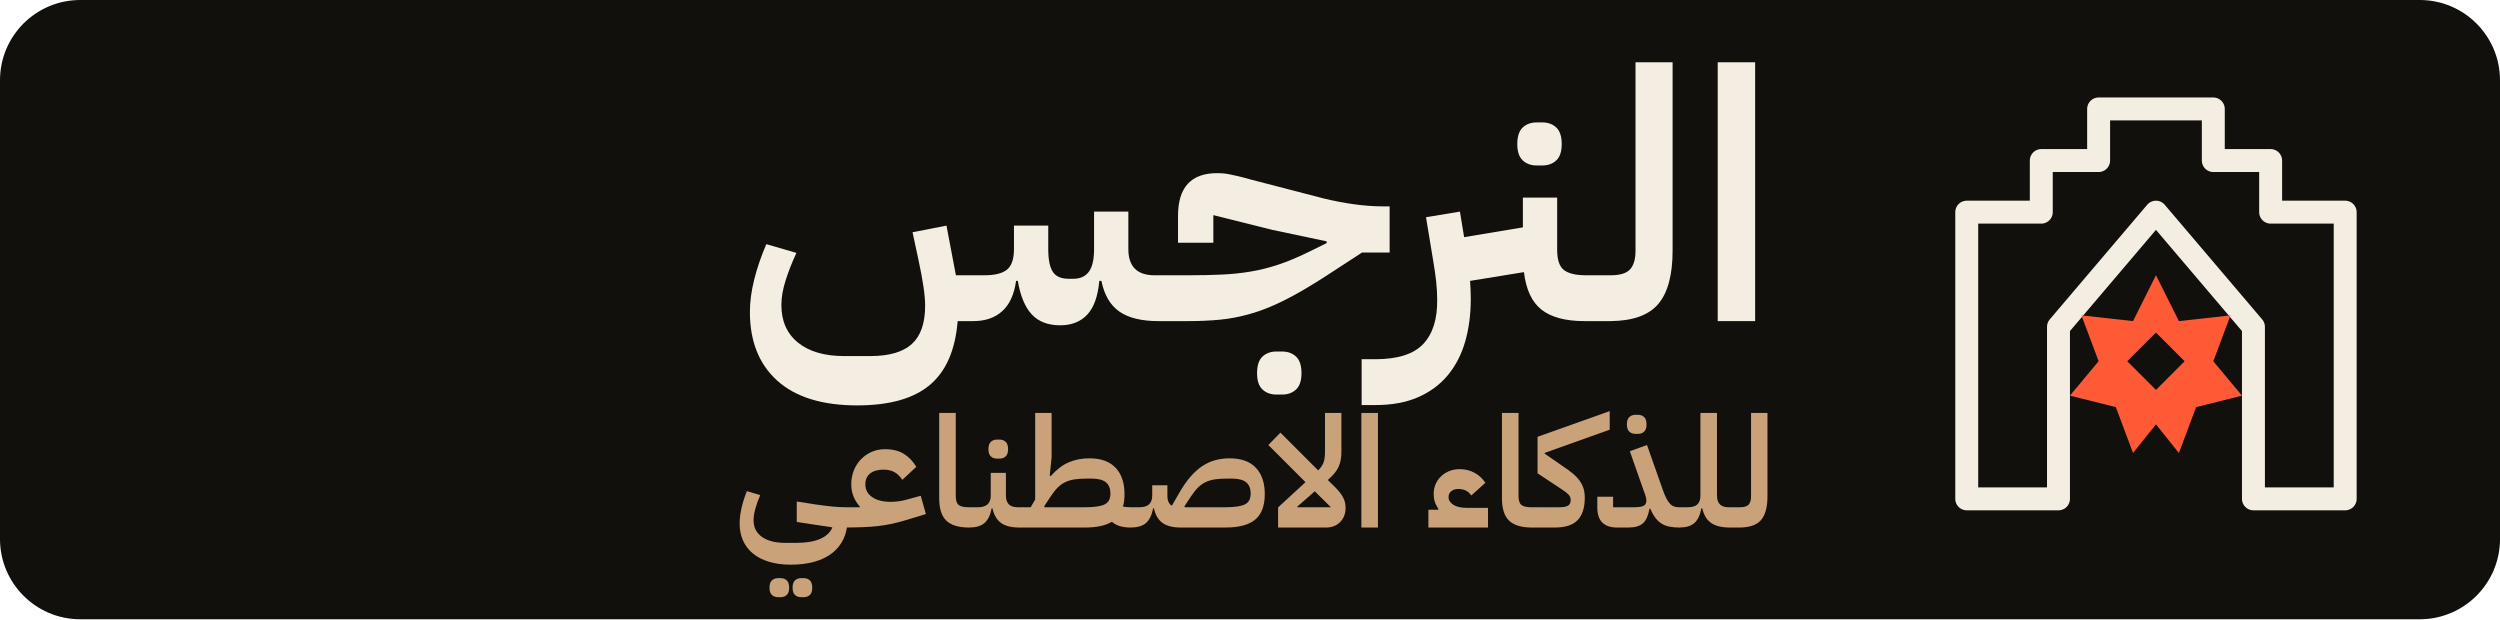
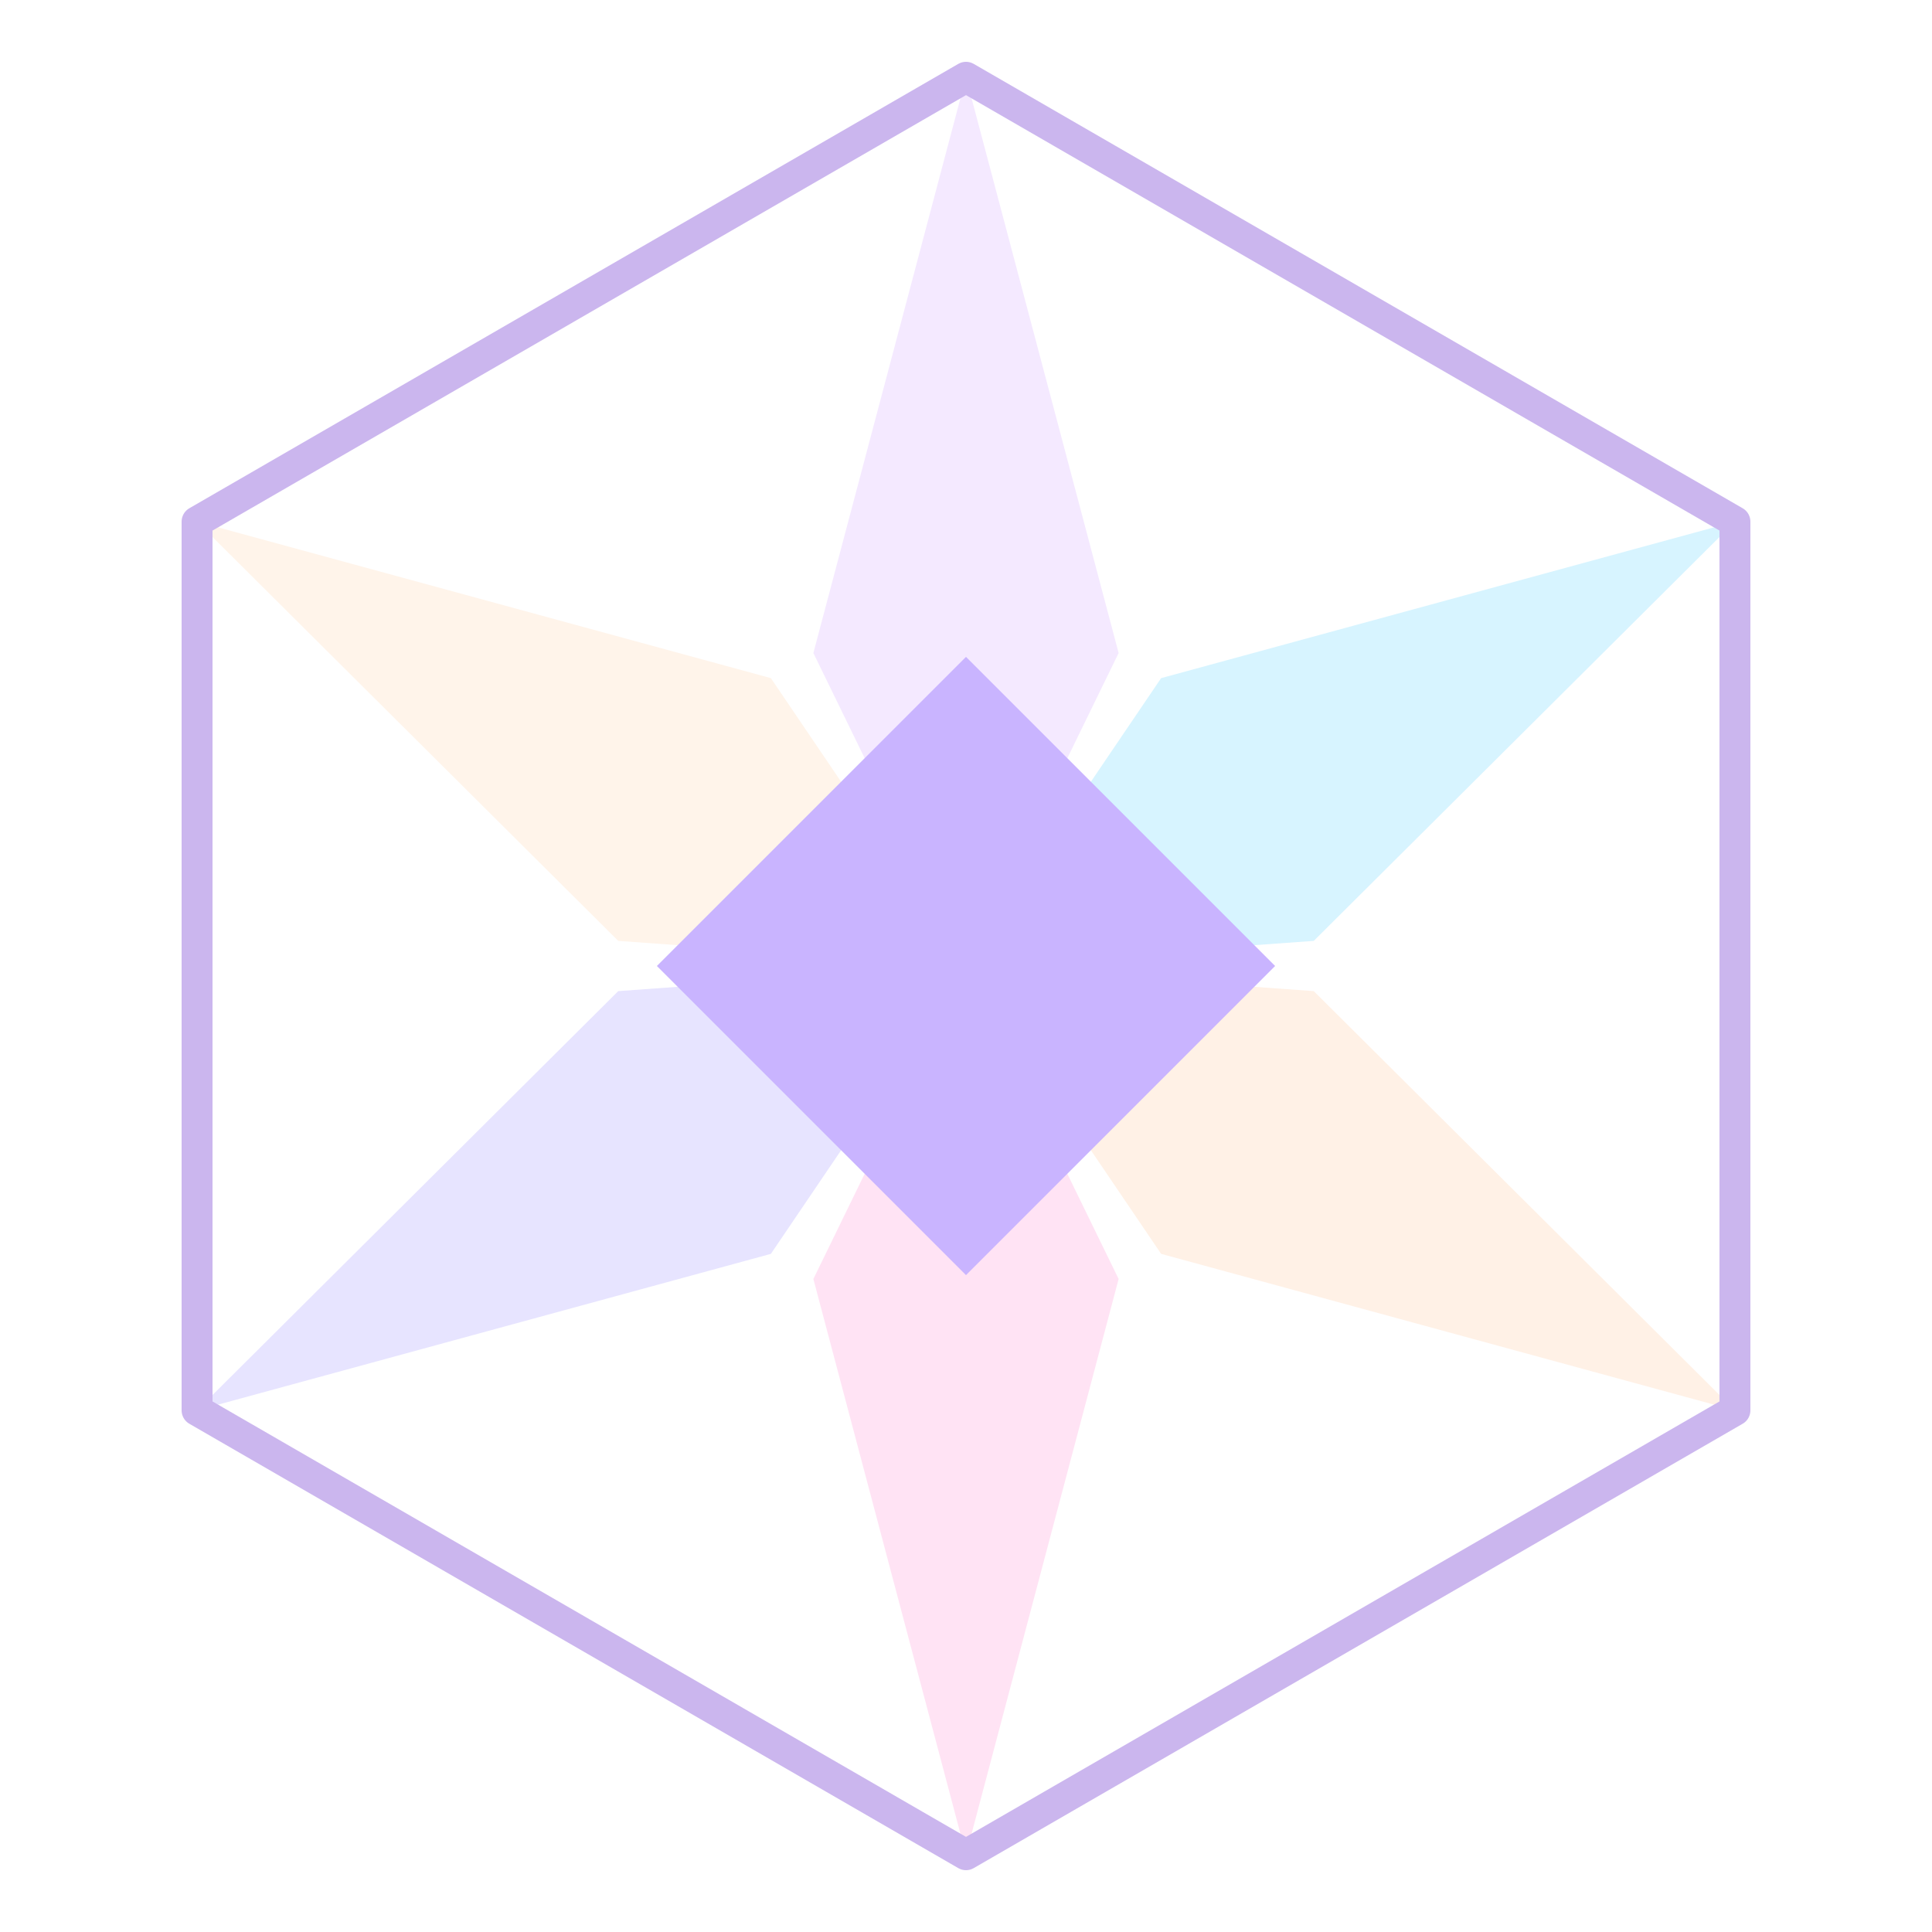
- <svg xmlns="http://www.w3.org/2000/svg" viewBox="0 0 436 108" role="img" aria-label="النرجس للذكاء الاصطناعي">
-   <rect width="436" height="108" rx="14" fill="#12100d" />
-   <g transform="translate(326 4)">
-     <path d="M17 83V33H30V24H40V15H60V24H70V33H83V83H67V53L50 33 33 53V83Z" fill="none" stroke="#f4eee2" stroke-width="4" stroke-linejoin="round" />
-     <path d="M50 44 54 52 63 51 60 59 65 65 57 67 54 75 50 70 46 75 43 67 35 65 40 59 37 51 46 52Z M50 54 55 59 50 64 45 59Z" fill="#ff5a36" fill-rule="evenodd" />
-   </g>
-   <g fill="#f4eee2">
-     <path transform="translate(128.586 56.000) scale(0.061 -0.061)" d="M923 -12Q871 -12 842.0 19.0Q813 50 802 115H797Q789 57 757.5 28.5Q726 0 675 0H630Q620 -124 550.5 -182.5Q481 -241 343 -241Q193 -241 114.5 -170.5Q36 -100 36 26Q36 70 48.5 119.5Q61 169 83 220L169 195Q150 154 138.0 116.0Q126 78 126 46Q126 -23 173.5 -61.5Q221 -100 306 -100H380Q461 -100 499.0 -65.5Q537 -31 537 44Q537 67 532.0 100.0Q527 133 518 175L501 254L598 273L625 131H706Q752 131 771.5 147.5Q791 164 791 206V273H889V206Q889 161 902.0 141.0Q915 121 947 121H961Q990 121 1005.0 141.0Q1020 161 1020 206V313H1118V206Q1118 131 1193 131H1231V27L1204 0Q1131 0 1092.0 27.5Q1053 55 1041 115H1035Q1029 49 1000.5 18.5Q972 -12 923 -12Z" />
-     <path transform="translate(203.677 56.000) scale(0.061 -0.061)" d="M-27 104 0 131H59Q111 131 154.0 133.0Q197 135 236.0 141.5Q275 148 314.5 161.0Q354 174 401 197L454 223V228L298 261L130 303V224H29V301Q29 423 141 423Q148 423 156.0 422.5Q164 422 174.5 420.0Q185 418 200.0 414.5Q215 411 236 405L444 351Q489 340 532.5 334.0Q576 328 615 328H634V196H555L449 127Q384 85 333.0 59.5Q282 34 236.5 21.0Q191 8 148.5 4.0Q106 0 59 0H-27ZM310 -210Q286 -210 270.5 -195.5Q255 -181 255 -149Q255 -116 270.5 -101.5Q286 -87 310 -87H327Q351 -87 366.5 -101.5Q382 -116 382 -149Q382 -181 366.5 -195.5Q351 -210 327 -210Z" />
-     <path transform="translate(241.131 56.000) scale(0.061 -0.061)" d="M-60 -109H-21Q75 -109 116.0 -65.5Q157 -22 156 61Q156 86 153.0 113.5Q150 141 145 170L124 297L221 313L233 240L401 268V353H499V204Q499 160 519.0 145.5Q539 131 581 131H612V27L585 0H577Q496 0 454.5 32.5Q413 65 404 140L250 115Q251 101 251.5 88.0Q252 75 252 64Q252 -3 236.0 -58.5Q220 -114 186.5 -154.5Q153 -195 101.5 -217.5Q50 -240 -20 -240H-60ZM440 445Q416 445 400.5 459.5Q385 474 385 506Q385 539 400.5 553.5Q416 568 440 568H457Q481 568 496.5 553.5Q512 539 512 506Q512 474 496.5 459.5Q481 445 457 445Z" />
-     <path transform="translate(278.463 56.000) scale(0.061 -0.061)" d="M-27 104 0 131H40Q80 131 95.5 148.0Q111 165 111 201V740H217V201Q217 98 176.5 49.5Q136 1 40 0H-27Z" />
-     <path transform="translate(295.665 56.000) scale(0.061 -0.061)" d="M64 740H171V0H64Z" />
-   </g>
-   <g fill="#c9a27a">
-     <path transform="translate(128.020 92.000) scale(0.027 -0.027)" d="M367 -240Q289 -240 228.0 -222.0Q167 -204 124.0 -169.5Q81 -135 58.5 -85.5Q36 -36 36 27Q36 72 48.5 127.0Q61 182 83 235L169 209Q150 167 138.0 123.5Q126 80 126 47Q126 -22 180.0 -60.5Q234 -99 330 -99H404Q498 -99 557.0 -73.0Q616 -47 635 1L405 36V168L527 149Q590 140 636.0 135.5Q682 131 718 131V74L733 52Q733 -17 708.0 -71.5Q683 -126 636.0 -163.5Q589 -201 521.0 -220.5Q453 -240 367 -240ZM433 -450Q409 -450 393.5 -435.5Q378 -421 378 -389Q378 -356 393.5 -341.5Q409 -327 433 -327H450Q474 -327 489.5 -341.5Q505 -356 505 -389Q505 -421 489.5 -435.5Q474 -450 450 -450ZM284 -450Q260 -450 244.5 -435.5Q229 -421 229 -389Q229 -356 244.5 -341.5Q260 -327 284 -327H301Q325 -327 340.5 -341.5Q356 -356 356 -389Q356 -421 340.5 -435.5Q325 -450 301 -450Z" />
-     <path transform="translate(147.406 92.000) scale(0.027 -0.027)" d="M-27 104 0 131H94V136Q69 163 54.0 200.0Q39 237 39 279Q39 327 55.5 368.5Q72 410 101.5 440.5Q131 471 170.5 488.5Q210 506 256 506Q330 506 378.5 476.0Q427 446 459 392L369 308Q346 343 316.5 358.5Q287 374 248 374Q192 374 161.0 349.0Q130 324 130 279Q130 227 174.0 196.5Q218 166 293 166Q318 166 345.0 169.5Q372 173 396 180L488 205L521 87L379 44Q334 31 293.5 22.5Q253 14 207.5 9.0Q162 4 105.5 2.0Q49 0 -27 0Z" />
-     <path transform="translate(162.067 92.000) scale(0.027 -0.027)" d="M256 0Q157 0 110.5 44.0Q64 88 64 190V740H171V204Q171 161 189.5 146.0Q208 131 253 131H284V27L257 0Z" />
-     <path transform="translate(169.735 92.000) scale(0.027 -0.027)" d="M-27 104 0 131H31Q113 131 113 206V353H211V206Q211 131 286 131H324V27L297 0Q220 0 179.0 30.0Q138 60 124 124H119Q106 58 72.5 29.0Q39 0 -27 0ZM153 445Q129 445 113.5 459.5Q98 474 98 506Q98 539 113.5 553.5Q129 568 153 568H170Q194 568 209.5 553.5Q225 539 225 506Q225 474 209.5 459.5Q194 445 170 445Z" />
-     <path transform="translate(178.483 92.000) scale(0.027 -0.027)" d="M692 0Q656 0 626.5 8.0Q597 16 571 37Q510 0 399 0H-27V104L0 131H47L76 181V740H182V452L170 335L176 332Q232 395 292.5 421.0Q353 447 426 447Q538 447 595.5 386.0Q653 325 653 216Q653 193 650.5 172.5Q648 152 643 135Q655 133 667.0 132.0Q679 131 692 131H719V27ZM399 131Q488 131 525.0 149.5Q562 168 562 219Q562 268 533.0 292.0Q504 316 441 316H411Q367 316 334.0 311.5Q301 307 273.5 294.5Q246 282 223.0 259.5Q200 237 177 202L134 137L137 131Z" />
-     <path transform="translate(197.896 92.000) scale(0.027 -0.027)" d="M211 206Q211 157 240 141L286 221Q322 284 359.0 327.0Q396 370 436.0 396.5Q476 423 520.0 435.0Q564 447 613 447Q725 447 782.5 386.0Q840 325 840 216Q840 103 778.5 51.5Q717 0 586 0H297Q220 0 179.0 30.0Q138 60 124 124H119Q106 58 72.5 29.0Q39 0 -27 0V104L0 131H31Q113 131 113 206V273H211ZM586 131Q675 131 712.0 149.5Q749 168 749 219Q749 268 720.0 292.0Q691 316 628 316H598Q554 316 521.0 311.5Q488 307 460.5 294.5Q433 282 410.0 259.5Q387 237 364 202L321 137L324 131Z" />
-     <path transform="translate(221.602 92.000) scale(0.027 -0.027)" d="M48 130 225 293 -15 533 63 613 307 369Q332 394 341.5 419.5Q351 445 351 489V740H457V489Q457 459 452.5 435.5Q448 412 438.0 390.5Q428 369 411.0 349.0Q394 329 369 307L413 264Q433 244 446.5 227.0Q460 210 468.5 193.5Q477 177 480.5 160.0Q484 143 484 124Q484 98 475.0 75.5Q466 53 449.5 36.0Q433 19 410.0 9.5Q387 0 359 0H48ZM285 234 172 135 173 131H389Z" />
-     <path transform="translate(235.696 92.000) scale(0.027 -0.027)" d="M64 740H171V0H64Z" />
-     <path transform="translate(248.413 92.000) scale(0.027 -0.027)" d="M26 115H89L91 119Q74 145 67.0 167.5Q60 190 60 218Q60 251 72.5 280.0Q85 309 107.5 330.5Q130 352 160.5 364.5Q191 377 228 377Q280 377 323.0 354.0Q366 331 394 289L303 207Q287 230 266.0 239.5Q245 249 219 249Q192 249 174.0 235.0Q156 221 156 196Q156 167 187.0 147.0Q218 127 275 127H411V0H26Z" />
-     <path transform="translate(260.212 92.000) scale(0.027 -0.027)" d="M256 0Q157 0 110.5 44.0Q64 88 64 190V740H171V204Q171 161 189.5 146.0Q208 131 253 131H284V27L257 0Z" />
-     <path transform="translate(267.880 92.000) scale(0.027 -0.027)" d="M-27 104 0 131H152Q190 131 207.0 141.5Q224 152 224 177Q224 196 212.5 210.0Q201 224 169 245L10 350V586L476 752V632L56 482V477L169 399Q210 372 238.0 348.5Q266 325 283.0 300.5Q300 276 307.5 250.0Q315 224 315 193Q315 96 269.0 48.0Q223 0 123 0H-27Z" />
-     <path transform="translate(277.762 92.000) scale(0.027 -0.027)" d="M156 0Q96 0 63.0 31.5Q30 63 30 129V199H132V131H268Q312 131 329.5 140.5Q347 150 347 174Q347 185 342.5 201.0Q338 217 330 237L240 493L351 533L452 246Q464 211 475.5 189.0Q487 167 499.0 154.0Q511 141 525.5 136.0Q540 131 558 131H587V27L560 0Q522 0 494.0 6.0Q466 12 444.0 26.0Q422 40 404.5 63.5Q387 87 371 123L367 122Q356 56 325.5 28.0Q295 0 231 0ZM276 605Q252 605 236.5 619.5Q221 634 221 666Q221 699 236.5 713.5Q252 728 276 728H293Q317 728 332.5 713.5Q348 699 348 666Q348 634 332.5 619.5Q317 605 293 605Z" />
-     <path transform="translate(293.611 92.000) scale(0.027 -0.027)" d="M-27 104 0 131H28Q70 131 89.5 149.5Q109 168 109 206V740H216V206Q216 131 290 131H325V27L298 0Q220 0 177.5 30.0Q135 60 121 124H115Q103 58 70.0 29.0Q37 0 -27 0Z" />
-     <path transform="translate(302.386 92.000) scale(0.027 -0.027)" d="M-27 104 0 131H40Q80 131 95.5 148.0Q111 165 111 201V740H217V201Q217 98 176.5 49.5Q136 1 40 0H-27Z" />
-   </g>
+ <svg xmlns="http://www.w3.org/2000/svg" viewBox="0 0 100 100" role="img" aria-label="النرجس AI">
+   <path d="M50.0 4.0 L42.1 33.8 L50.0 50.0 L57.9 33.8 Z" fill="#f4e9ff" />
+   <path d="M89.8 27.0 L60.1 35.1 L50.0 50.0 L68.0 48.7 Z" fill="#d7f4ff" />
+   <path d="M89.8 73.0 L68.0 51.3 L50.0 50.0 L60.1 64.9 Z" fill="#fff1e6" />
+   <path d="M50.0 96.0 L57.9 66.2 L50.0 50.0 L42.1 66.2 Z" fill="#ffe3f4" />
+   <path d="M10.2 73.0 L39.9 64.9 L50.0 50.0 L32.0 51.3 Z" fill="#e7e4ff" />
+   <path d="M10.2 27.0 L32.0 48.7 L50.0 50.0 L39.9 35.1 Z" fill="#fff4ea" />
+   <path d="M50.0 34.0 L66.0 50.0 L50.0 66.0 L34.0 50.0 Z" fill="#c9b4ff" />
+   <path d="M50.0 4.0 L89.8 27.0 L89.8 73.0 L50.0 96.0 L10.2 73.0 L10.2 27.0 Z" fill="none" stroke="#cbb6ee" stroke-width="1.6" stroke-linejoin="round" />
</svg>
